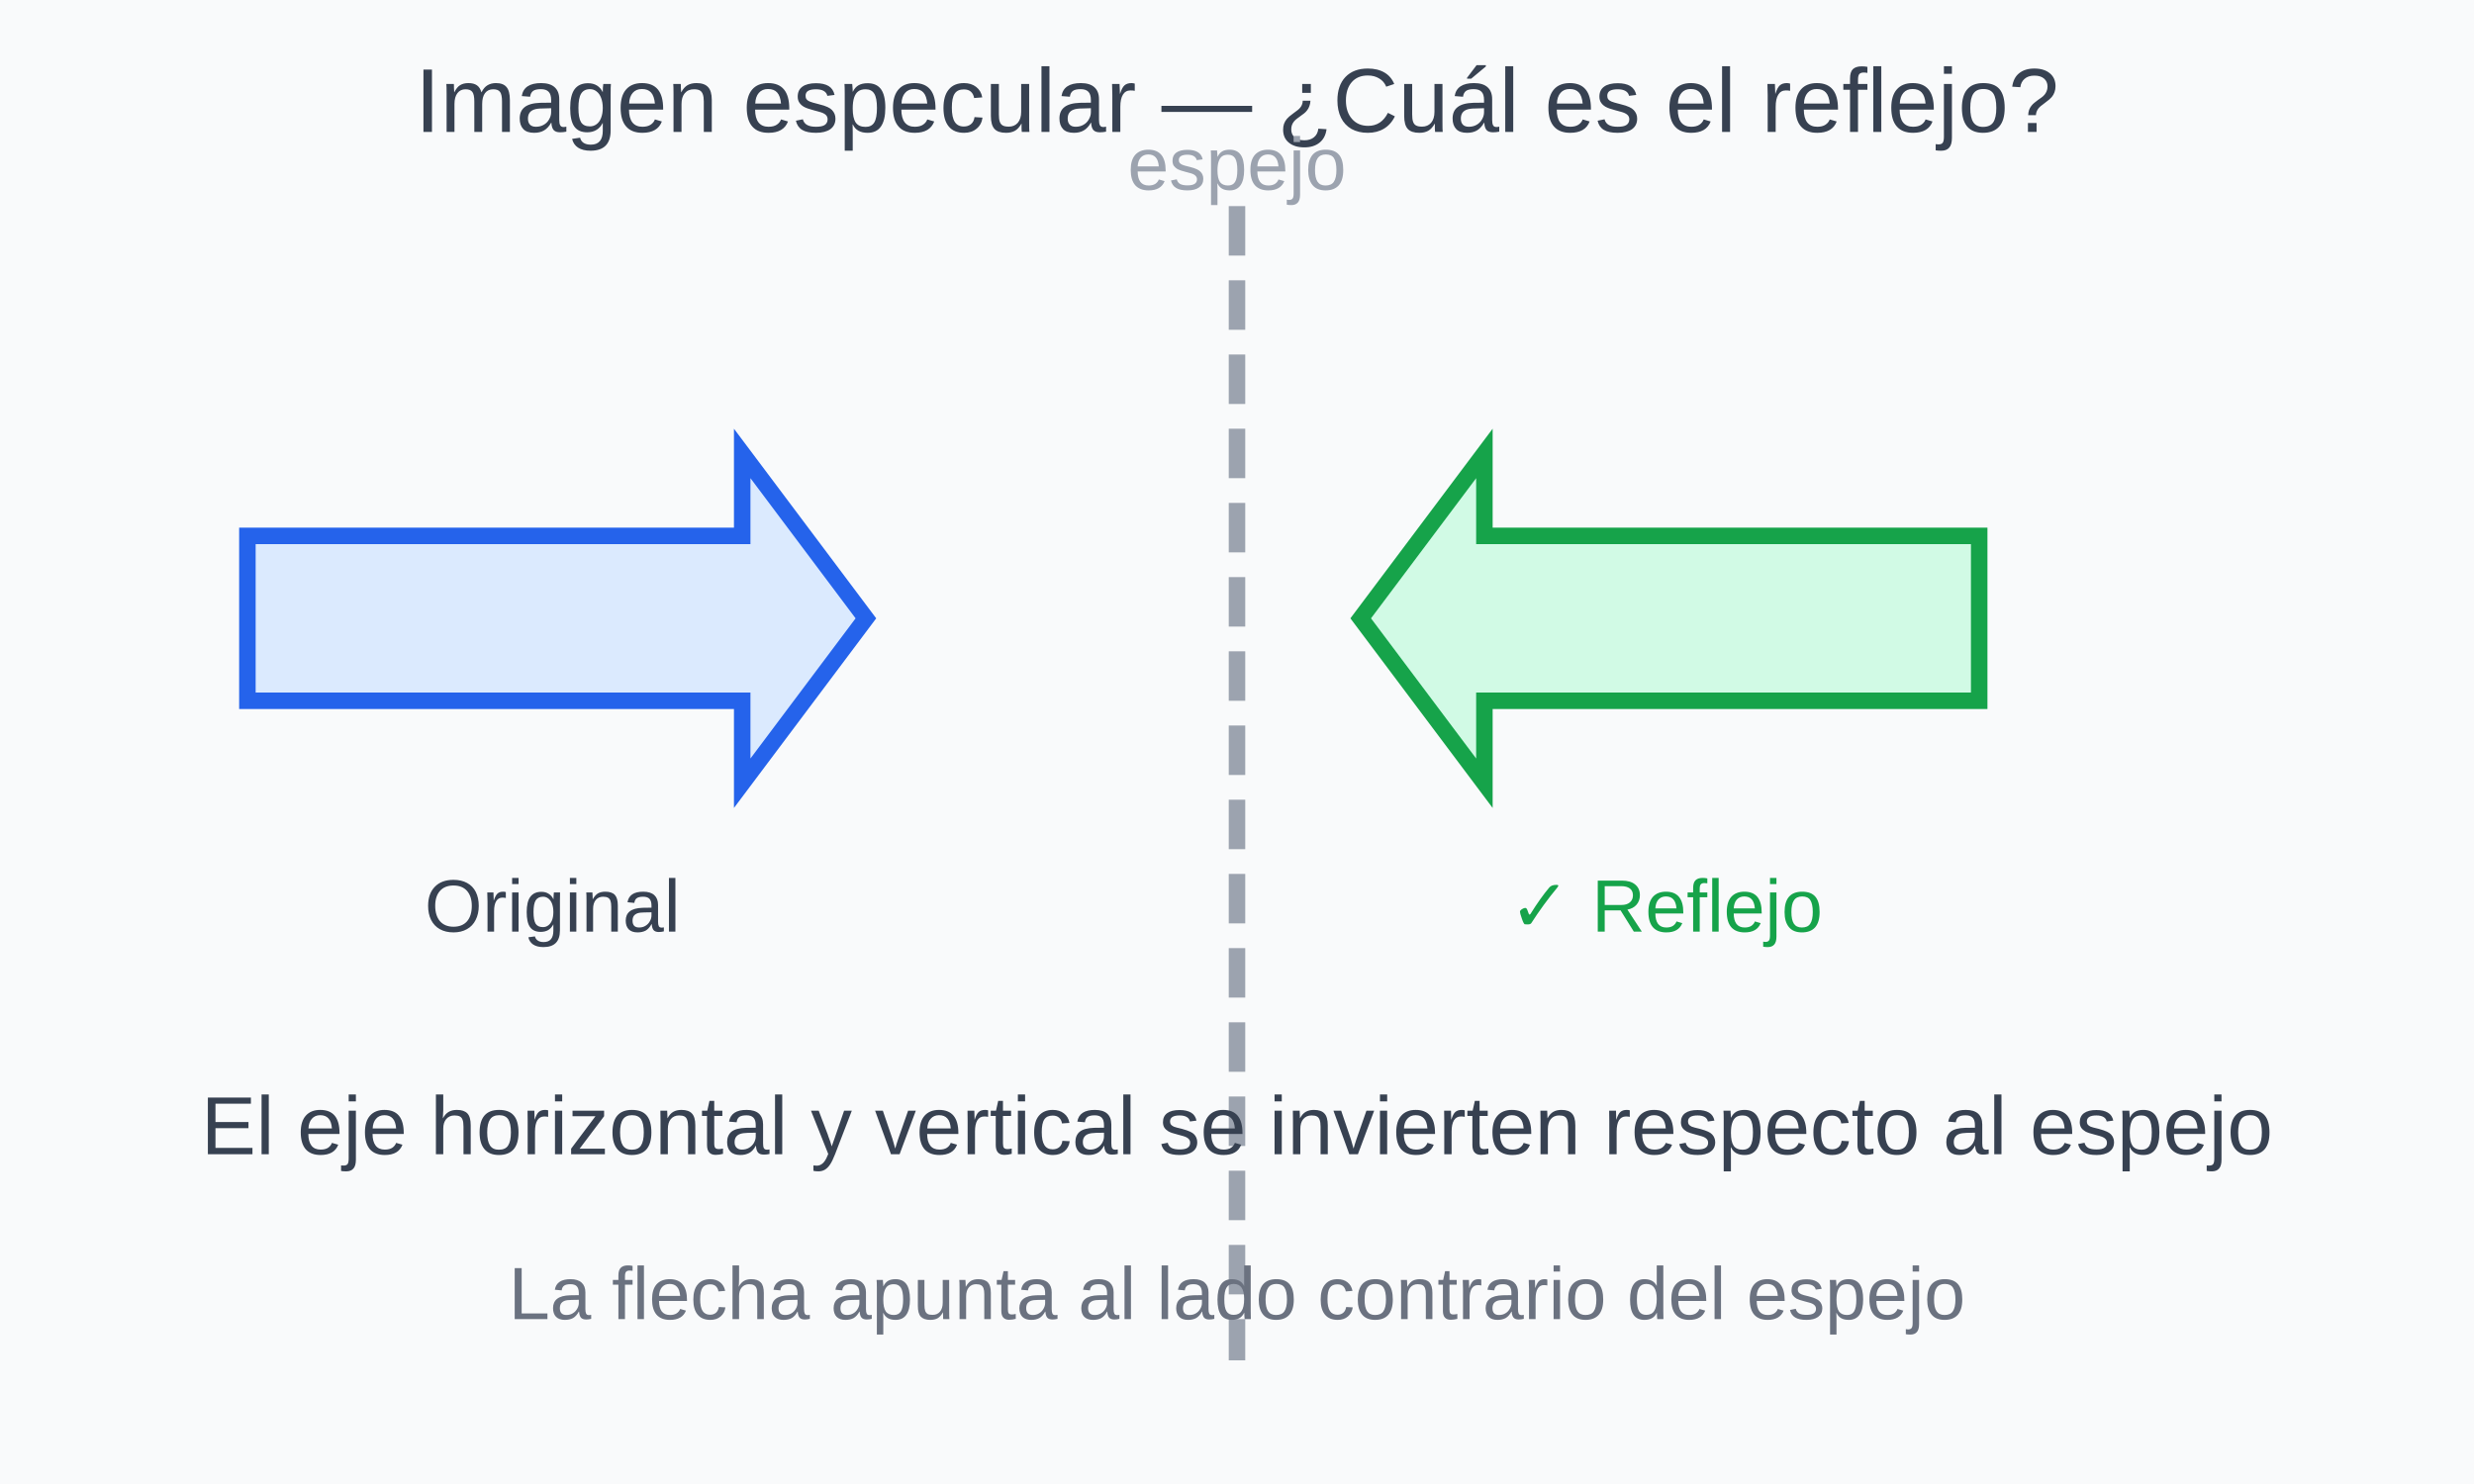
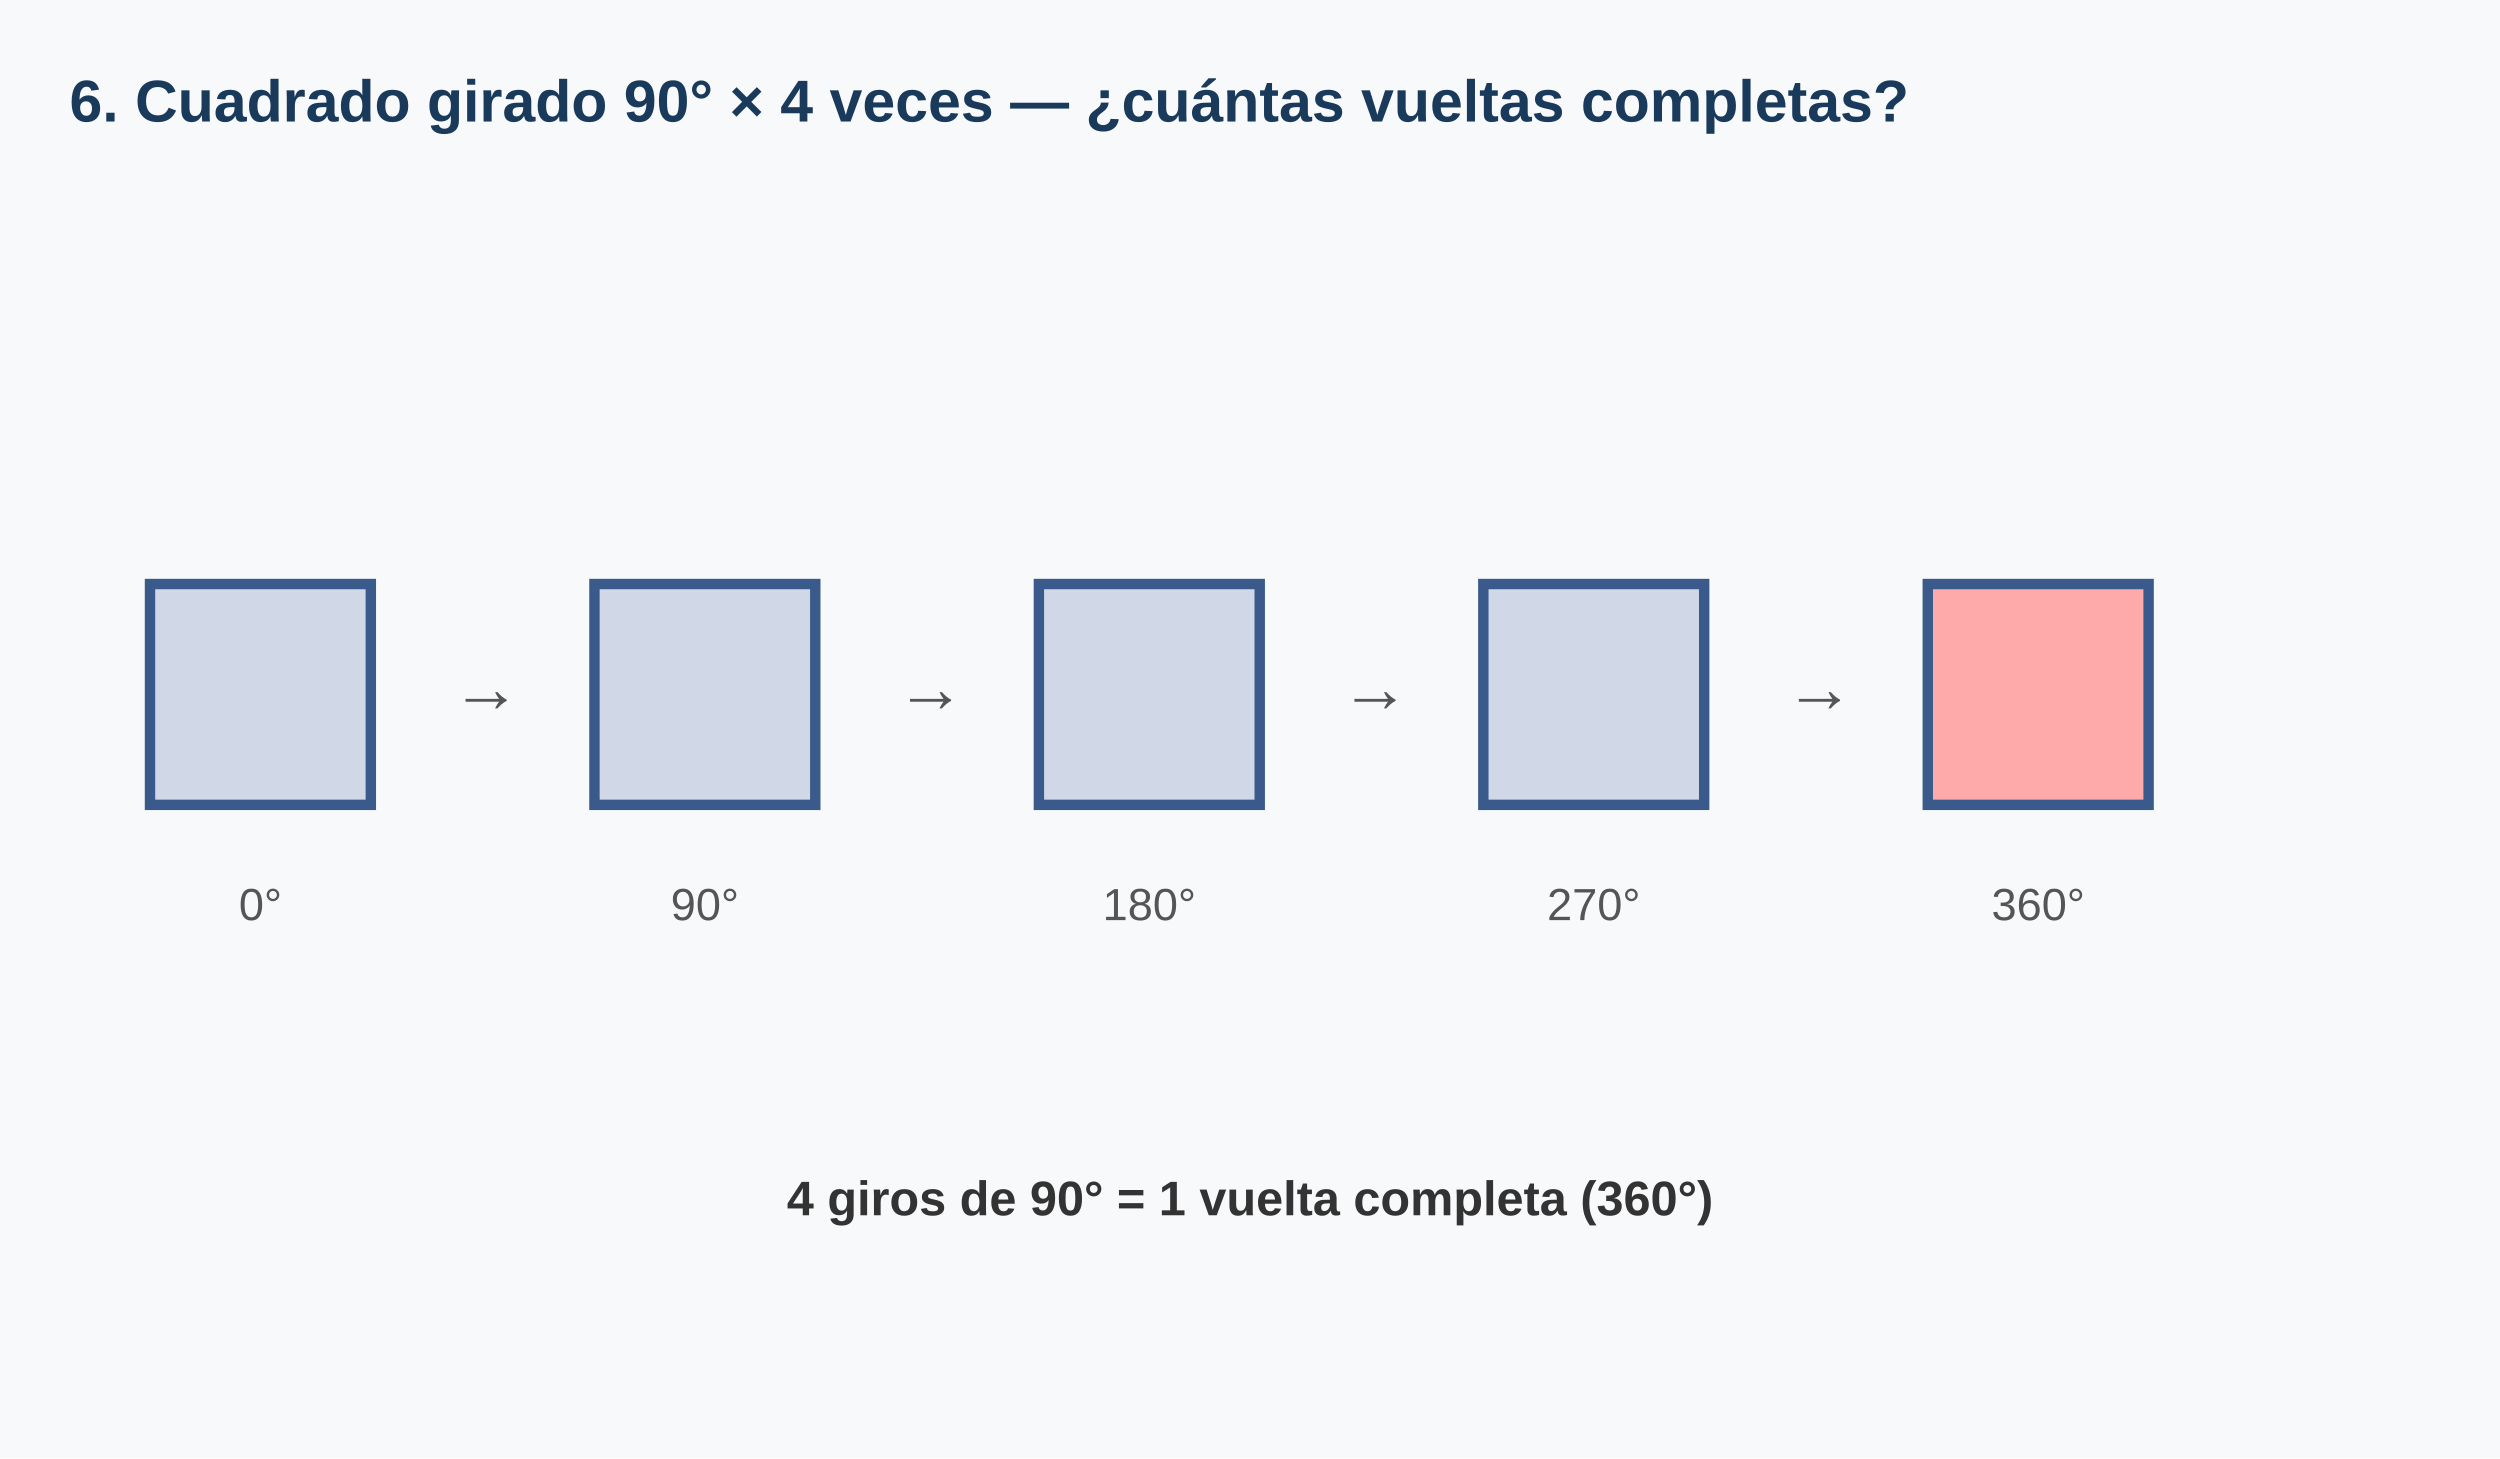
- <svg xmlns="http://www.w3.org/2000/svg" viewBox="0 0 300 180" width="300" height="180">
-   <rect width="300" height="180" fill="#f9fafb" />
-   <text x="150" y="16" text-anchor="middle" font-size="11" fill="#374151" font-family="Arial">Imagen especular — ¿Cuál es el reflejo?</text>
-   <line x1="150" y1="25" x2="150" y2="165" stroke="#9ca3af" stroke-width="2" stroke-dasharray="6,3" />
-   <text x="150" y="23" text-anchor="middle" font-size="9" fill="#9ca3af" font-family="Arial">espejo</text>
-   <g transform="translate(30,45)">
-     <polygon points="0,40 60,40 60,50 75,30 60,10 60,20 0,20" fill="#dbeafe" stroke="#2563eb" stroke-width="2" />
-     <text x="37" y="68" text-anchor="middle" font-size="9" fill="#374151" font-family="Arial">Original</text>
-   </g>
-   <g transform="translate(165,45)">
-     <polygon points="15,10 15,20 75,20 75,40 15,40 15,50 0,30" fill="#d1fae5" stroke="#16a34a" stroke-width="2" />
-     <text x="37" y="68" text-anchor="middle" font-size="9" fill="#16a34a" font-family="Arial">✓ Reflejo</text>
-   </g>
-   <text x="150" y="140" text-anchor="middle" font-size="10" fill="#374151" font-family="Arial">El eje horizontal y vertical se invierten respecto al espejo</text>
-   <text x="150" y="160" text-anchor="middle" font-size="9" fill="#6b7280" font-family="Arial">La flecha apunta al lado contrario del espejo</text>
+ <svg xmlns="http://www.w3.org/2000/svg" width="720" height="420" viewBox="0 0 720 420">
+   <rect width="100%" height="100%" fill="#f8f9fa" />
+   <text x="20" y="35" font-family="Arial" font-size="17" font-weight="700" fill="#1a3a5c">6. Cuadrado girado 90° × 4 veces — ¿cuántas vueltas completas?</text>
+   <polygon points="106.8,231.8 43.2,231.8 43.2,168.2 106.8,168.2" fill="#d0d8e8" stroke="#3a5a8c" stroke-width="3" />
+   <text x="75" y="265" font-family="Arial" font-size="13" text-anchor="middle" fill="#555" font-weight="normal">0°</text>
+   <text x="130" y="205" font-family="Arial" font-size="20" fill="#555">→</text>
+   <polygon points="171.2,231.8 171.2,168.2 234.8,168.2 234.8,231.8" fill="#d0d8e8" stroke="#3a5a8c" stroke-width="3" />
+   <text x="203" y="265" font-family="Arial" font-size="13" text-anchor="middle" fill="#555" font-weight="normal">90°</text>
+   <text x="258" y="205" font-family="Arial" font-size="20" fill="#555">→</text>
+   <polygon points="299.2,168.2 362.8,168.2 362.8,231.8 299.2,231.8" fill="#d0d8e8" stroke="#3a5a8c" stroke-width="3" />
+   <text x="331" y="265" font-family="Arial" font-size="13" text-anchor="middle" fill="#555" font-weight="normal">180°</text>
+   <text x="386" y="205" font-family="Arial" font-size="20" fill="#555">→</text>
+   <polygon points="490.8,168.2 490.8,231.8 427.2,231.8 427.2,168.2" fill="#d0d8e8" stroke="#3a5a8c" stroke-width="3" />
+   <text x="459" y="265" font-family="Arial" font-size="13" text-anchor="middle" fill="#555" font-weight="normal">270°</text>
+   <text x="514" y="205" font-family="Arial" font-size="20" fill="#555">→</text>
+   <polygon points="618.8,231.8 555.2,231.8 555.2,168.2 618.8,168.2" fill="#ffaaaa" stroke="#3a5a8c" stroke-width="3" />
+   <text x="587" y="265" font-family="Arial" font-size="13" text-anchor="middle" fill="#555" font-weight="normal">360°</text>
+   <text x="360" y="350" font-family="Arial" font-size="14" text-anchor="middle" fill="#333" font-weight="bold">4 giros de 90° = 1 vuelta completa (360°)</text>
</svg>
